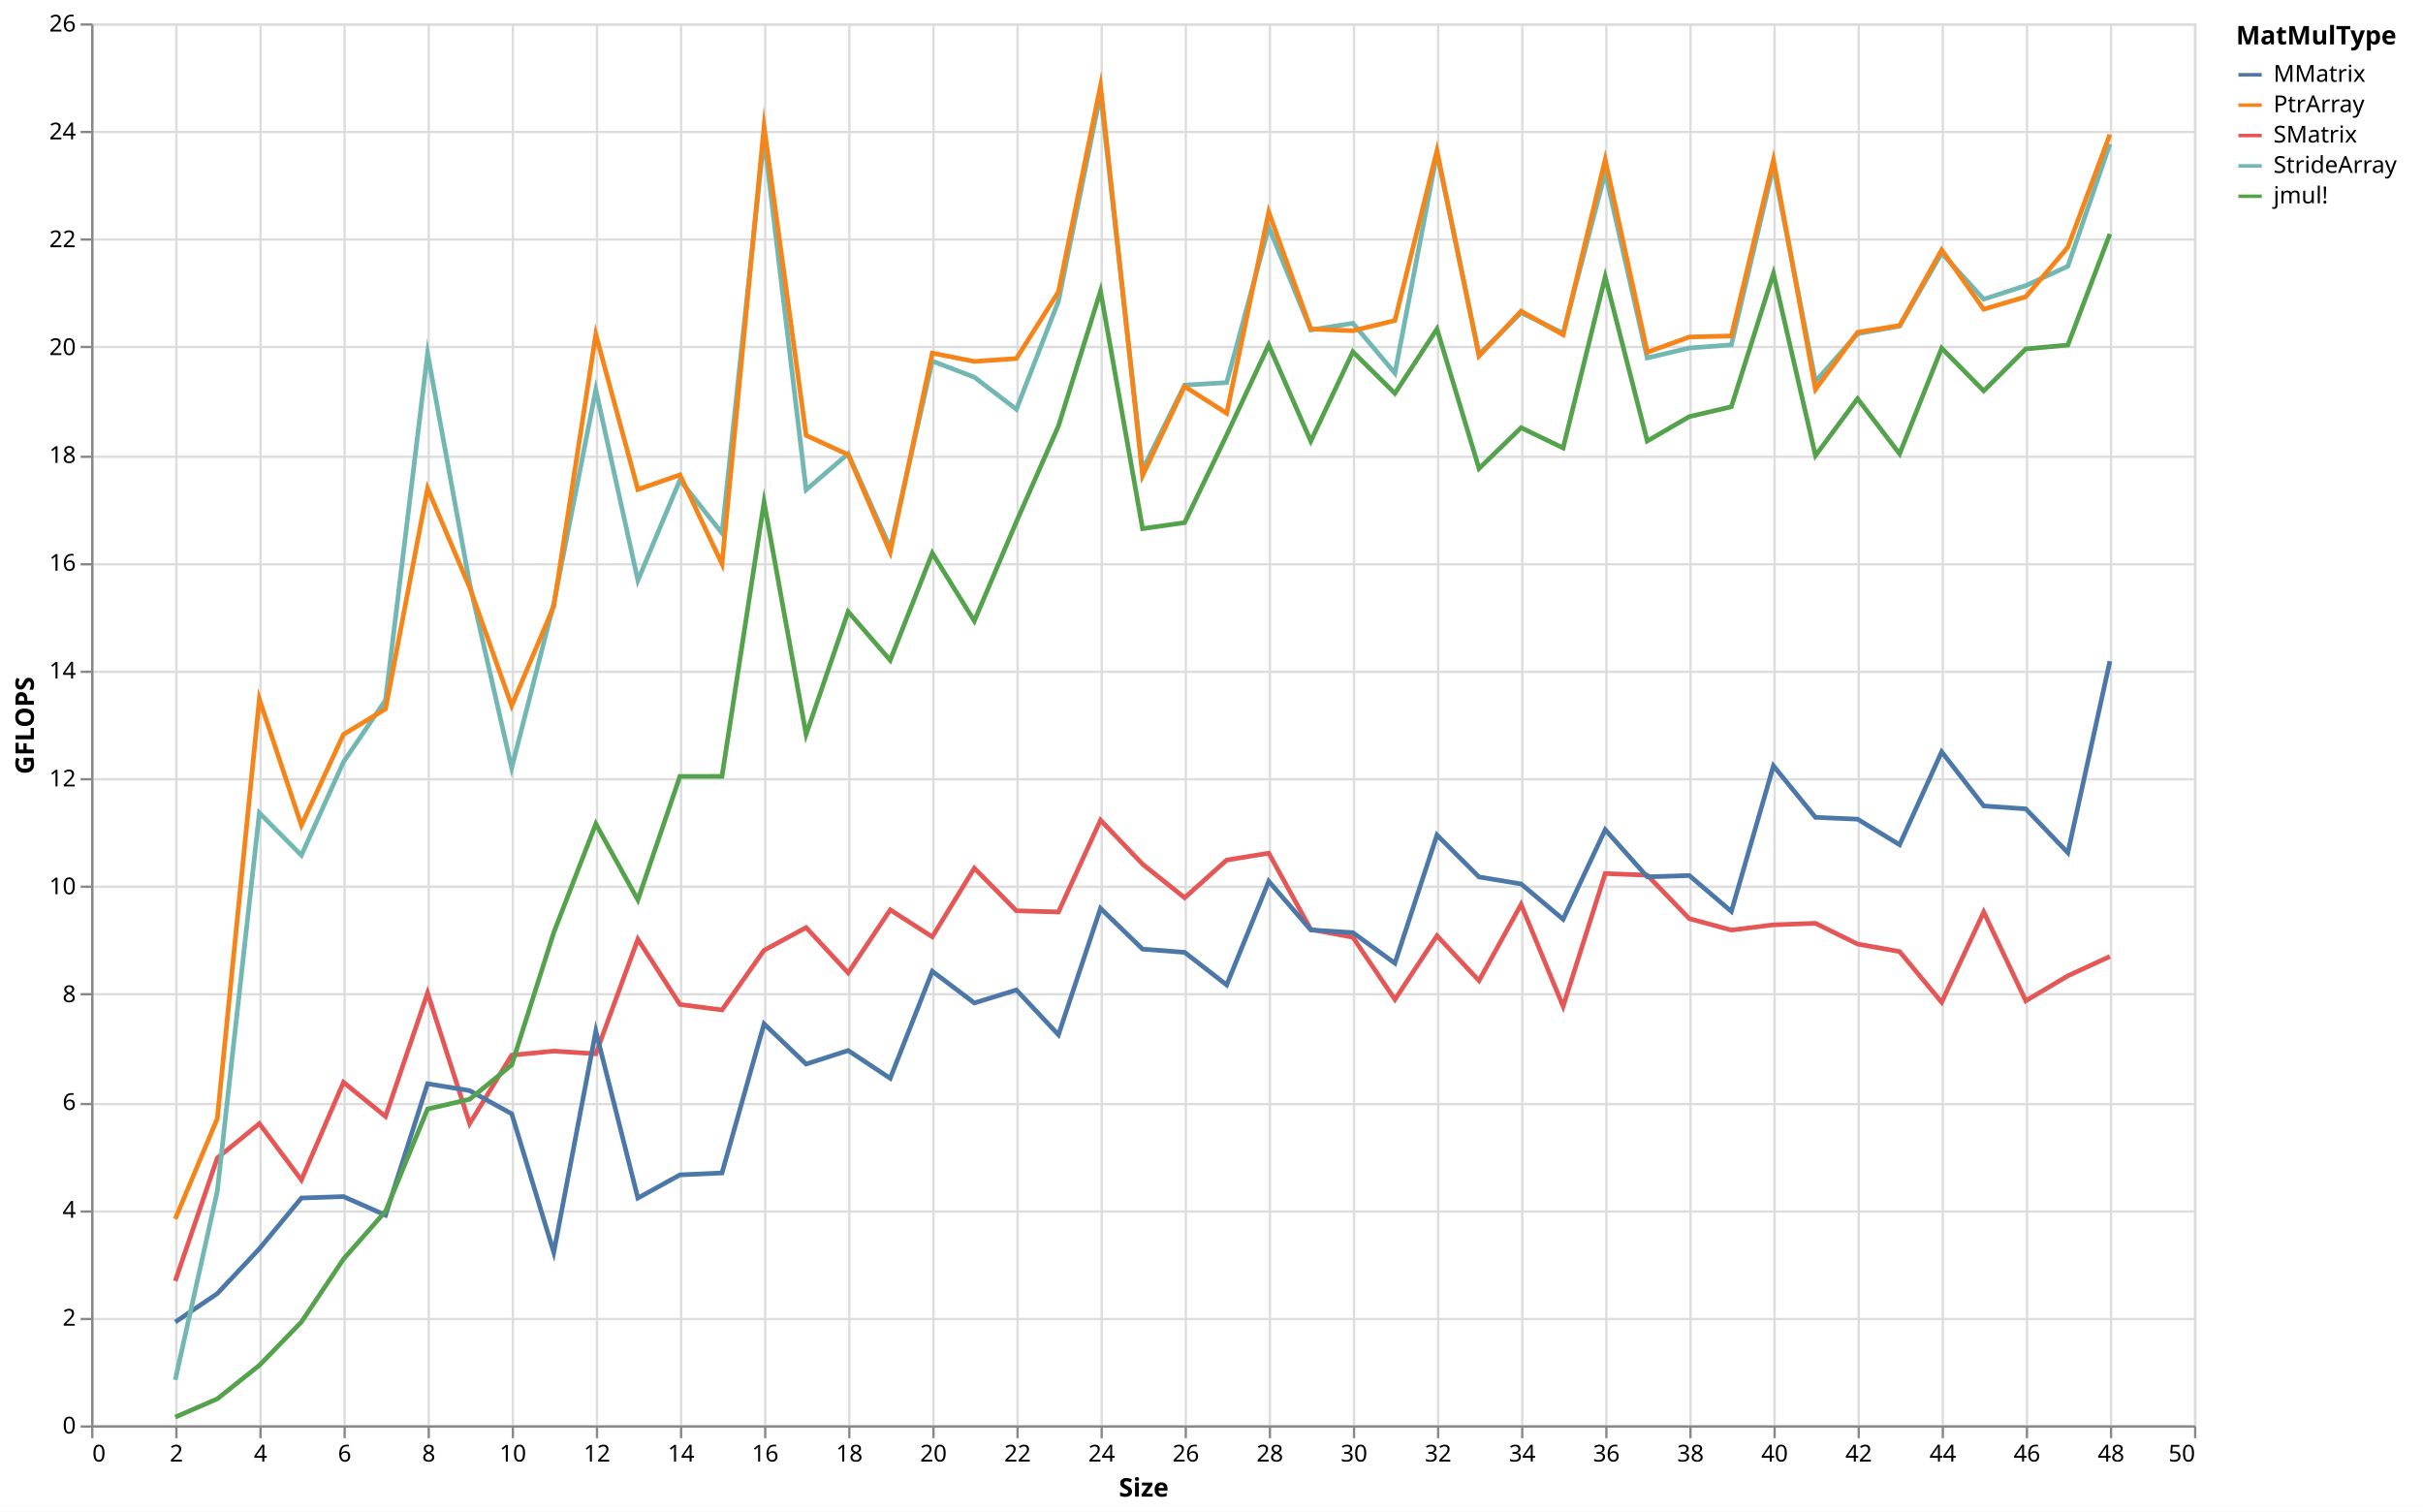
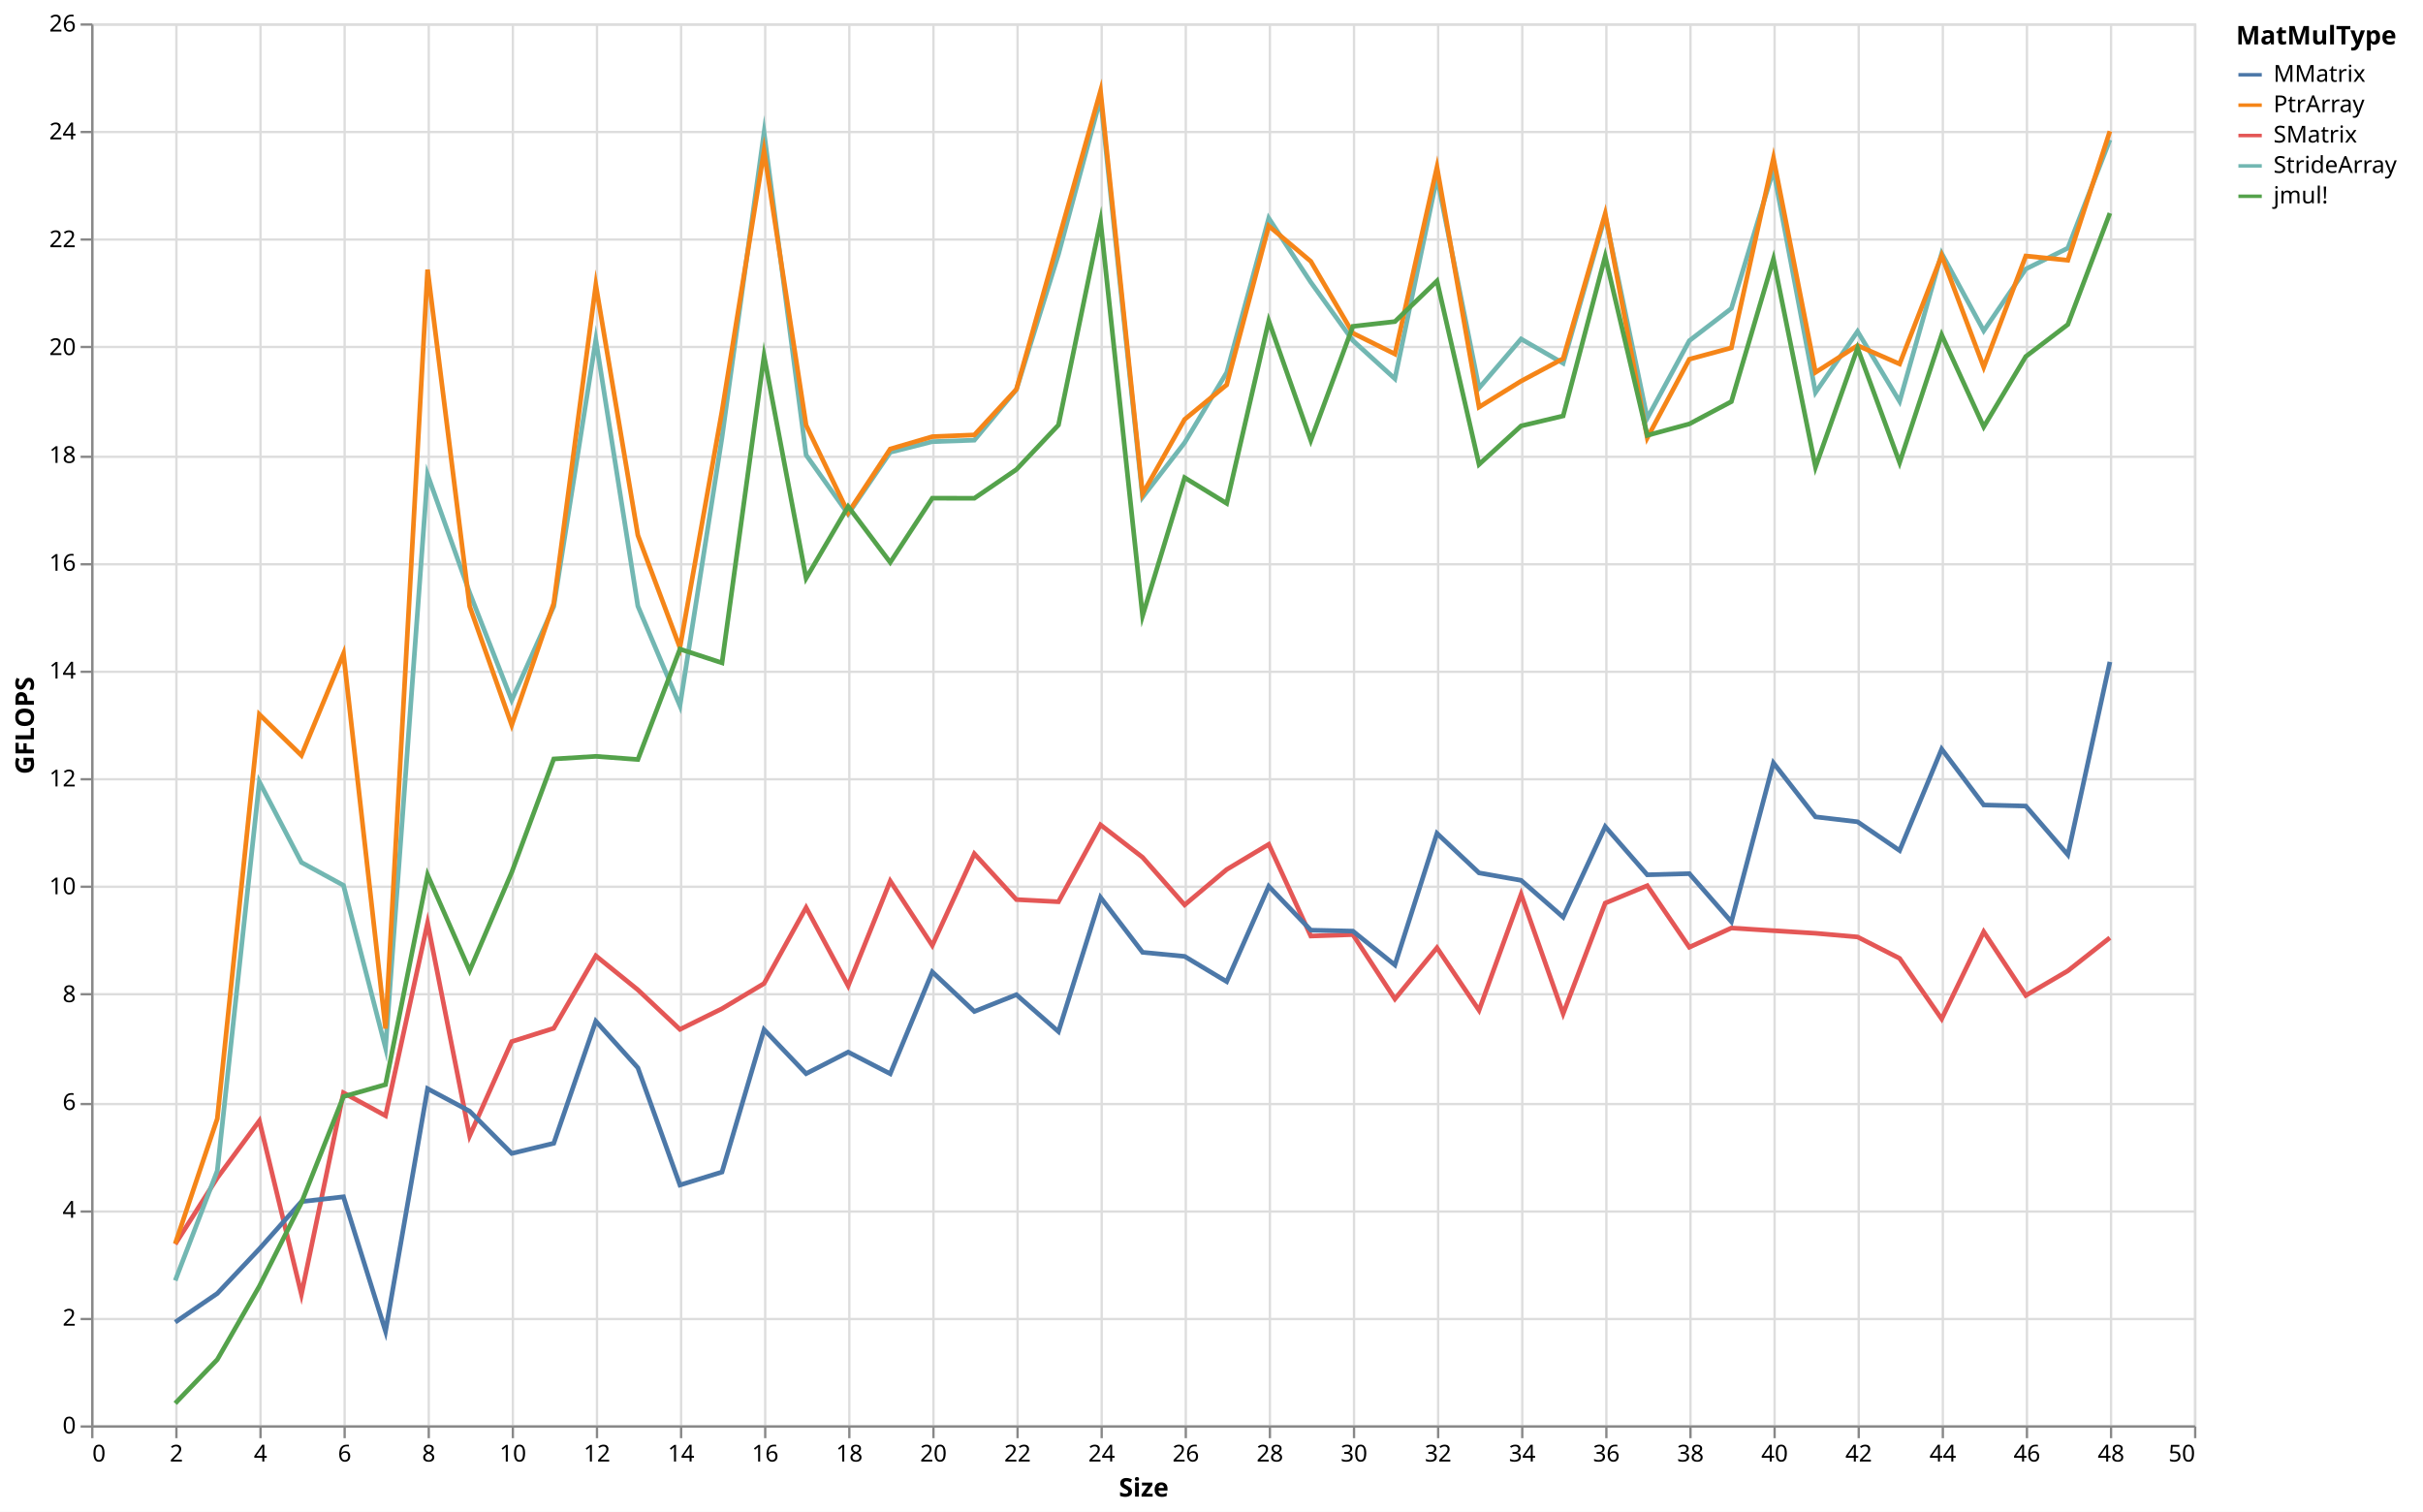
<svg xmlns="http://www.w3.org/2000/svg" class="marks" width="1037" height="647" viewBox="0 0 1037 647" version="1.1">
  <rect width="1037" height="647" fill="white" />
  <g fill="none" stroke-miterlimit="10" transform="translate(39,10)">
    <g class="mark-group role-frame root" role="graphics-object" aria-roledescription="group mark container">
      <g transform="translate(0,0)">
        <path class="background" aria-hidden="true" d="M0.5,0.5h900v600h-900Z" stroke="#ddd" />
        <g>
          <g class="mark-group role-axis" aria-hidden="true">
            <g transform="translate(0.5,600.5)">
              <path class="background" aria-hidden="true" d="M0,0h0v0h0Z" pointer-events="none" />
              <g>
                <g class="mark-rule role-axis-grid" pointer-events="none">
                  <line transform="translate(0,-600)" x2="0" y2="600" stroke="#ddd" stroke-width="1" opacity="1" />
                  <line transform="translate(36,-600)" x2="0" y2="600" stroke="#ddd" stroke-width="1" opacity="1" />
                  <line transform="translate(72,-600)" x2="0" y2="600" stroke="#ddd" stroke-width="1" opacity="1" />
                  <line transform="translate(108,-600)" x2="0" y2="600" stroke="#ddd" stroke-width="1" opacity="1" />
                  <line transform="translate(144,-600)" x2="0" y2="600" stroke="#ddd" stroke-width="1" opacity="1" />
                  <line transform="translate(180,-600)" x2="0" y2="600" stroke="#ddd" stroke-width="1" opacity="1" />
                  <line transform="translate(216,-600)" x2="0" y2="600" stroke="#ddd" stroke-width="1" opacity="1" />
                  <line transform="translate(252,-600)" x2="0" y2="600" stroke="#ddd" stroke-width="1" opacity="1" />
                  <line transform="translate(288,-600)" x2="0" y2="600" stroke="#ddd" stroke-width="1" opacity="1" />
                  <line transform="translate(324,-600)" x2="0" y2="600" stroke="#ddd" stroke-width="1" opacity="1" />
                  <line transform="translate(360,-600)" x2="0" y2="600" stroke="#ddd" stroke-width="1" opacity="1" />
                  <line transform="translate(396,-600)" x2="0" y2="600" stroke="#ddd" stroke-width="1" opacity="1" />
                  <line transform="translate(432,-600)" x2="0" y2="600" stroke="#ddd" stroke-width="1" opacity="1" />
                  <line transform="translate(468,-600)" x2="0" y2="600" stroke="#ddd" stroke-width="1" opacity="1" />
                  <line transform="translate(504,-600)" x2="0" y2="600" stroke="#ddd" stroke-width="1" opacity="1" />
                  <line transform="translate(540,-600)" x2="0" y2="600" stroke="#ddd" stroke-width="1" opacity="1" />
                  <line transform="translate(576,-600)" x2="0" y2="600" stroke="#ddd" stroke-width="1" opacity="1" />
                  <line transform="translate(612,-600)" x2="0" y2="600" stroke="#ddd" stroke-width="1" opacity="1" />
                  <line transform="translate(648,-600)" x2="0" y2="600" stroke="#ddd" stroke-width="1" opacity="1" />
                  <line transform="translate(684,-600)" x2="0" y2="600" stroke="#ddd" stroke-width="1" opacity="1" />
                  <line transform="translate(720,-600)" x2="0" y2="600" stroke="#ddd" stroke-width="1" opacity="1" />
                  <line transform="translate(756,-600)" x2="0" y2="600" stroke="#ddd" stroke-width="1" opacity="1" />
                  <line transform="translate(792,-600)" x2="0" y2="600" stroke="#ddd" stroke-width="1" opacity="1" />
                  <line transform="translate(828,-600)" x2="0" y2="600" stroke="#ddd" stroke-width="1" opacity="1" />
                  <line transform="translate(864,-600)" x2="0" y2="600" stroke="#ddd" stroke-width="1" opacity="1" />
                  <line transform="translate(900,-600)" x2="0" y2="600" stroke="#ddd" stroke-width="1" opacity="1" />
                </g>
              </g>
              <path class="foreground" aria-hidden="true" d="" pointer-events="none" display="none" />
            </g>
          </g>
          <g class="mark-group role-axis" aria-hidden="true">
            <g transform="translate(0.5,0.5)">
              <path class="background" aria-hidden="true" d="M0,0h0v0h0Z" pointer-events="none" />
              <g>
                <g class="mark-rule role-axis-grid" pointer-events="none">
                  <line transform="translate(0,600)" x2="900" y2="0" stroke="#ddd" stroke-width="1" opacity="1" />
                  <line transform="translate(0,554)" x2="900" y2="0" stroke="#ddd" stroke-width="1" opacity="1" />
                  <line transform="translate(0,508)" x2="900" y2="0" stroke="#ddd" stroke-width="1" opacity="1" />
                  <line transform="translate(0,462)" x2="900" y2="0" stroke="#ddd" stroke-width="1" opacity="1" />
                  <line transform="translate(0,415)" x2="900" y2="0" stroke="#ddd" stroke-width="1" opacity="1" />
                  <line transform="translate(0,369)" x2="900" y2="0" stroke="#ddd" stroke-width="1" opacity="1" />
                  <line transform="translate(0,323)" x2="900" y2="0" stroke="#ddd" stroke-width="1" opacity="1" />
                  <line transform="translate(0,277)" x2="900" y2="0" stroke="#ddd" stroke-width="1" opacity="1" />
                  <line transform="translate(0,231)" x2="900" y2="0" stroke="#ddd" stroke-width="1" opacity="1" />
                  <line transform="translate(0,185)" x2="900" y2="0" stroke="#ddd" stroke-width="1" opacity="1" />
                  <line transform="translate(0,138)" x2="900" y2="0" stroke="#ddd" stroke-width="1" opacity="1" />
                  <line transform="translate(0,92)" x2="900" y2="0" stroke="#ddd" stroke-width="1" opacity="1" />
                  <line transform="translate(0,46)" x2="900" y2="0" stroke="#ddd" stroke-width="1" opacity="1" />
                  <line transform="translate(0,0)" x2="900" y2="0" stroke="#ddd" stroke-width="1" opacity="1" />
                </g>
              </g>
              <path class="foreground" aria-hidden="true" d="" pointer-events="none" display="none" />
            </g>
          </g>
          <g class="mark-group role-axis" role="graphics-symbol" aria-roledescription="axis" aria-label="X-axis titled 'Size' for a linear scale with values from 0 to 50">
            <g transform="translate(0.5,600.5)">
              <path class="background" aria-hidden="true" d="M0,0h0v0h0Z" pointer-events="none" />
              <g>
                <g class="mark-rule role-axis-tick" pointer-events="none">
                  <line transform="translate(0,0)" x2="0" y2="5" stroke="#888" stroke-width="1" opacity="1" />
                  <line transform="translate(36,0)" x2="0" y2="5" stroke="#888" stroke-width="1" opacity="1" />
                  <line transform="translate(72,0)" x2="0" y2="5" stroke="#888" stroke-width="1" opacity="1" />
                  <line transform="translate(108,0)" x2="0" y2="5" stroke="#888" stroke-width="1" opacity="1" />
                  <line transform="translate(144,0)" x2="0" y2="5" stroke="#888" stroke-width="1" opacity="1" />
                  <line transform="translate(180,0)" x2="0" y2="5" stroke="#888" stroke-width="1" opacity="1" />
                  <line transform="translate(216,0)" x2="0" y2="5" stroke="#888" stroke-width="1" opacity="1" />
                  <line transform="translate(252,0)" x2="0" y2="5" stroke="#888" stroke-width="1" opacity="1" />
                  <line transform="translate(288,0)" x2="0" y2="5" stroke="#888" stroke-width="1" opacity="1" />
                  <line transform="translate(324,0)" x2="0" y2="5" stroke="#888" stroke-width="1" opacity="1" />
                  <line transform="translate(360,0)" x2="0" y2="5" stroke="#888" stroke-width="1" opacity="1" />
                  <line transform="translate(396,0)" x2="0" y2="5" stroke="#888" stroke-width="1" opacity="1" />
                  <line transform="translate(432,0)" x2="0" y2="5" stroke="#888" stroke-width="1" opacity="1" />
                  <line transform="translate(468,0)" x2="0" y2="5" stroke="#888" stroke-width="1" opacity="1" />
                  <line transform="translate(504,0)" x2="0" y2="5" stroke="#888" stroke-width="1" opacity="1" />
                  <line transform="translate(540,0)" x2="0" y2="5" stroke="#888" stroke-width="1" opacity="1" />
                  <line transform="translate(576,0)" x2="0" y2="5" stroke="#888" stroke-width="1" opacity="1" />
                  <line transform="translate(612,0)" x2="0" y2="5" stroke="#888" stroke-width="1" opacity="1" />
                  <line transform="translate(648,0)" x2="0" y2="5" stroke="#888" stroke-width="1" opacity="1" />
                  <line transform="translate(684,0)" x2="0" y2="5" stroke="#888" stroke-width="1" opacity="1" />
                  <line transform="translate(720,0)" x2="0" y2="5" stroke="#888" stroke-width="1" opacity="1" />
                  <line transform="translate(756,0)" x2="0" y2="5" stroke="#888" stroke-width="1" opacity="1" />
                  <line transform="translate(792,0)" x2="0" y2="5" stroke="#888" stroke-width="1" opacity="1" />
                  <line transform="translate(828,0)" x2="0" y2="5" stroke="#888" stroke-width="1" opacity="1" />
                  <line transform="translate(864,0)" x2="0" y2="5" stroke="#888" stroke-width="1" opacity="1" />
                  <line transform="translate(900,0)" x2="0" y2="5" stroke="#888" stroke-width="1" opacity="1" />
                </g>
                <g class="mark-text role-axis-label" pointer-events="none">
                  <text text-anchor="start" transform="translate(0,15)" font-family="sans-serif" font-size="10px" fill="#000" opacity="1">0</text>
                  <text text-anchor="middle" transform="translate(36,15)" font-family="sans-serif" font-size="10px" fill="#000" opacity="1">2</text>
                  <text text-anchor="middle" transform="translate(72,15)" font-family="sans-serif" font-size="10px" fill="#000" opacity="1">4</text>
                  <text text-anchor="middle" transform="translate(108,15)" font-family="sans-serif" font-size="10px" fill="#000" opacity="1">6</text>
                  <text text-anchor="middle" transform="translate(144,15)" font-family="sans-serif" font-size="10px" fill="#000" opacity="1">8</text>
                  <text text-anchor="middle" transform="translate(180,15)" font-family="sans-serif" font-size="10px" fill="#000" opacity="1">10</text>
                  <text text-anchor="middle" transform="translate(216,15)" font-family="sans-serif" font-size="10px" fill="#000" opacity="1">12</text>
                  <text text-anchor="middle" transform="translate(252,15)" font-family="sans-serif" font-size="10px" fill="#000" opacity="1">14</text>
                  <text text-anchor="middle" transform="translate(288,15)" font-family="sans-serif" font-size="10px" fill="#000" opacity="1">16</text>
                  <text text-anchor="middle" transform="translate(324,15)" font-family="sans-serif" font-size="10px" fill="#000" opacity="1">18</text>
                  <text text-anchor="middle" transform="translate(360,15)" font-family="sans-serif" font-size="10px" fill="#000" opacity="1">20</text>
                  <text text-anchor="middle" transform="translate(396,15)" font-family="sans-serif" font-size="10px" fill="#000" opacity="1">22</text>
                  <text text-anchor="middle" transform="translate(432,15)" font-family="sans-serif" font-size="10px" fill="#000" opacity="1">24</text>
                  <text text-anchor="middle" transform="translate(468,15)" font-family="sans-serif" font-size="10px" fill="#000" opacity="1">26</text>
                  <text text-anchor="middle" transform="translate(504,15)" font-family="sans-serif" font-size="10px" fill="#000" opacity="1">28</text>
                  <text text-anchor="middle" transform="translate(540,15)" font-family="sans-serif" font-size="10px" fill="#000" opacity="1">30</text>
                  <text text-anchor="middle" transform="translate(576,15)" font-family="sans-serif" font-size="10px" fill="#000" opacity="1">32</text>
                  <text text-anchor="middle" transform="translate(612,15)" font-family="sans-serif" font-size="10px" fill="#000" opacity="1">34</text>
                  <text text-anchor="middle" transform="translate(648,15)" font-family="sans-serif" font-size="10px" fill="#000" opacity="1">36</text>
                  <text text-anchor="middle" transform="translate(684,15)" font-family="sans-serif" font-size="10px" fill="#000" opacity="1">38</text>
                  <text text-anchor="middle" transform="translate(720,15)" font-family="sans-serif" font-size="10px" fill="#000" opacity="1">40</text>
                  <text text-anchor="middle" transform="translate(756,15)" font-family="sans-serif" font-size="10px" fill="#000" opacity="1">42</text>
                  <text text-anchor="middle" transform="translate(792,15)" font-family="sans-serif" font-size="10px" fill="#000" opacity="1">44</text>
                  <text text-anchor="middle" transform="translate(828,15)" font-family="sans-serif" font-size="10px" fill="#000" opacity="1">46</text>
                  <text text-anchor="middle" transform="translate(864,15)" font-family="sans-serif" font-size="10px" fill="#000" opacity="1">48</text>
                  <text text-anchor="end" transform="translate(900,15)" font-family="sans-serif" font-size="10px" fill="#000" opacity="1">50</text>
                </g>
                <g class="mark-rule role-axis-domain" pointer-events="none">
                  <line transform="translate(0,0)" x2="900" y2="0" stroke="#888" stroke-width="1" opacity="1" />
                </g>
                <g class="mark-text role-axis-title" pointer-events="none">
                  <text text-anchor="middle" transform="translate(450,30)" font-family="sans-serif" font-size="11px" font-weight="bold" fill="#000" opacity="1">Size</text>
                </g>
              </g>
              <path class="foreground" aria-hidden="true" d="" pointer-events="none" display="none" />
            </g>
          </g>
          <g class="mark-group role-axis" role="graphics-symbol" aria-roledescription="axis" aria-label="Y-axis titled 'GFLOPS' for a linear scale with values from 0 to 26">
            <g transform="translate(0.5,0.5)">
              <path class="background" aria-hidden="true" d="M0,0h0v0h0Z" pointer-events="none" />
              <g>
                <g class="mark-rule role-axis-tick" pointer-events="none">
                  <line transform="translate(0,600)" x2="-5" y2="0" stroke="#888" stroke-width="1" opacity="1" />
                  <line transform="translate(0,554)" x2="-5" y2="0" stroke="#888" stroke-width="1" opacity="1" />
                  <line transform="translate(0,508)" x2="-5" y2="0" stroke="#888" stroke-width="1" opacity="1" />
                  <line transform="translate(0,462)" x2="-5" y2="0" stroke="#888" stroke-width="1" opacity="1" />
                  <line transform="translate(0,415)" x2="-5" y2="0" stroke="#888" stroke-width="1" opacity="1" />
                  <line transform="translate(0,369)" x2="-5" y2="0" stroke="#888" stroke-width="1" opacity="1" />
                  <line transform="translate(0,323)" x2="-5" y2="0" stroke="#888" stroke-width="1" opacity="1" />
                  <line transform="translate(0,277)" x2="-5" y2="0" stroke="#888" stroke-width="1" opacity="1" />
                  <line transform="translate(0,231)" x2="-5" y2="0" stroke="#888" stroke-width="1" opacity="1" />
                  <line transform="translate(0,185)" x2="-5" y2="0" stroke="#888" stroke-width="1" opacity="1" />
                  <line transform="translate(0,138)" x2="-5" y2="0" stroke="#888" stroke-width="1" opacity="1" />
                  <line transform="translate(0,92)" x2="-5" y2="0" stroke="#888" stroke-width="1" opacity="1" />
                  <line transform="translate(0,46)" x2="-5" y2="0" stroke="#888" stroke-width="1" opacity="1" />
                  <line transform="translate(0,0)" x2="-5" y2="0" stroke="#888" stroke-width="1" opacity="1" />
                </g>
                <g class="mark-text role-axis-label" pointer-events="none">
                  <text text-anchor="end" transform="translate(-7,603)" font-family="sans-serif" font-size="10px" fill="#000" opacity="1">0</text>
                  <text text-anchor="end" transform="translate(-7,556.8462)" font-family="sans-serif" font-size="10px" fill="#000" opacity="1">2</text>
                  <text text-anchor="end" transform="translate(-7,510.6923)" font-family="sans-serif" font-size="10px" fill="#000" opacity="1">4</text>
                  <text text-anchor="end" transform="translate(-7,464.5385)" font-family="sans-serif" font-size="10px" fill="#000" opacity="1">6</text>
                  <text text-anchor="end" transform="translate(-7,418.3846)" font-family="sans-serif" font-size="10px" fill="#000" opacity="1">8</text>
                  <text text-anchor="end" transform="translate(-7,372.2308)" font-family="sans-serif" font-size="10px" fill="#000" opacity="1">10</text>
                  <text text-anchor="end" transform="translate(-7,326.0769)" font-family="sans-serif" font-size="10px" fill="#000" opacity="1">12</text>
                  <text text-anchor="end" transform="translate(-7,279.9231)" font-family="sans-serif" font-size="10px" fill="#000" opacity="1">14</text>
                  <text text-anchor="end" transform="translate(-7,233.7692)" font-family="sans-serif" font-size="10px" fill="#000" opacity="1">16</text>
                  <text text-anchor="end" transform="translate(-7,187.6154)" font-family="sans-serif" font-size="10px" fill="#000" opacity="1">18</text>
                  <text text-anchor="end" transform="translate(-7,141.4615)" font-family="sans-serif" font-size="10px" fill="#000" opacity="1">20</text>
                  <text text-anchor="end" transform="translate(-7,95.30769)" font-family="sans-serif" font-size="10px" fill="#000" opacity="1">22</text>
                  <text text-anchor="end" transform="translate(-7,49.15385)" font-family="sans-serif" font-size="10px" fill="#000" opacity="1">24</text>
                  <text text-anchor="end" transform="translate(-7,3)" font-family="sans-serif" font-size="10px" fill="#000" opacity="1">26</text>
                </g>
                <g class="mark-rule role-axis-domain" pointer-events="none">
                  <line transform="translate(0,600)" x2="0" y2="-600" stroke="#888" stroke-width="1" opacity="1" />
                </g>
                <g class="mark-text role-axis-title" pointer-events="none">
                  <text text-anchor="middle" transform="translate(-23,300) rotate(-90) translate(0,-2)" font-family="sans-serif" font-size="11px" font-weight="bold" fill="#000" opacity="1">GFLOPS</text>
                </g>
              </g>
              <path class="foreground" aria-hidden="true" d="" pointer-events="none" display="none" />
            </g>
          </g>
          <g class="mark-group role-scope pathgroup" role="graphics-object" aria-roledescription="group mark container">
            <g transform="translate(0,0)">
              <path class="background" aria-hidden="true" d="M0,0h900v600h-900Z" />
              <g>
                <g class="mark-line role-mark marks" role="graphics-object" aria-roledescription="line mark container">
-                   <path aria-label="Size: 2; GFLOPS: 2.67648042824; MatMulType: SMatrix" role="graphics-symbol" aria-roledescription="line mark" d="M36,538.235L54,485.599L72,470.873L90,494.975L108,453.186L126,467.817L144,414.939L162,470.876L180,441.569L198,439.838L216,440.987L234,391.964L252,419.876L270,422.222L288,396.694L306,386.966L324,406.339L342,379.379L360,390.923L378,361.545L396,379.785L414,380.29L432,341.001L450,359.829L468,374.212L486,358.078L504,355.125L522,387.774L540,391.112L558,417.758L576,390.473L594,409.695L612,377.084L630,420.692L648,363.852L666,364.545L684,383.153L702,388.047L720,385.798L738,385.142L756,394.022L774,397.24L792,418.947L810,380.286L828,418.326L846,407.627L864,399.322" stroke="#e45756" stroke-width="2" />
-                 </g>
-               </g>
-               <path class="foreground" aria-hidden="true" d="" display="none" />
-             </g>
-             <g transform="translate(0,0)">
-               <path class="background" aria-hidden="true" d="M0,0h900v600h-900Z" />
-               <g>
-                 <g class="mark-line role-mark marks" role="graphics-object" aria-roledescription="line mark container">
-                   <path aria-label="Size: 2; GFLOPS: 1.91493949922; MatMulType: MMatrix" role="graphics-symbol" aria-roledescription="line mark" d="M36,555.809L54,543.599L72,524.429L90,502.708L108,502.097L126,510.048L144,453.796L162,456.747L180,466.684L198,525.96L216,431.316L234,502.724L252,492.809L270,491.984L288,428.171L306,445.378L324,439.589L342,451.492L360,405.668L378,419.226L396,413.674L414,432.84L432,378.743L450,396.191L468,397.573L486,411.52L504,367.172L522,388.001L540,389.139L558,402.225L576,347.356L594,365.307L612,368.308L630,383.425L648,345.075L666,365.254L684,364.698L702,380.061L720,317.767L738,339.798L756,340.578L774,351.52L792,311.762L810,334.919L828,336.174L846,354.919L864,272.972" stroke="#4c78a8" stroke-width="2" />
-                 </g>
-               </g>
-               <path class="foreground" aria-hidden="true" d="" display="none" />
-             </g>
-             <g transform="translate(0,0)">
-               <path class="background" aria-hidden="true" d="M0,0h900v600h-900Z" />
-               <g>
-                 <g class="mark-line role-mark marks" role="graphics-object" aria-roledescription="line mark container">
-                   <path aria-label="Size: 2; GFLOPS: 0.842459983151; MatMulType: StrideArray" role="graphics-symbol" aria-roledescription="line mark" d="M36,580.559L54,499.814L72,337.908L90,356.033L108,316.113L126,289.617L144,141.277L162,239.743L180,318.63L198,248.322L216,156.803L234,238.383L252,195.428L270,218.171L288,48.778L306,199.624L324,184.184L342,224.442L360,144.516L378,151.43L396,165.169L414,118.888L432,30.126L450,191.09L468,154.824L486,153.735L504,87.133L522,131.22L540,128.329L558,149.689L576,55.634L594,141.625L612,123.814L630,132.598L648,63.906L666,143.184L684,138.949L702,137.586L720,61.141L738,153.235L756,132.815L774,129.59L792,98.316L810,118.037L828,112.223L846,103.951L864,51.628" stroke="#72b7b2" stroke-width="2" />
-                 </g>
-               </g>
-               <path class="foreground" aria-hidden="true" d="" display="none" />
-             </g>
-             <g transform="translate(0,0)">
-               <path class="background" aria-hidden="true" d="M0,0h900v600h-900Z" />
-               <g>
-                 <g class="mark-line role-mark marks" role="graphics-object" aria-roledescription="line mark container">
-                   <path aria-label="Size: 2; GFLOPS: 3.82683568524; MatMulType: PtrArray" role="graphics-symbol" aria-roledescription="line mark" d="M36,511.688L54,468.722L72,289.216L90,343.223L108,304.309L126,293.385L144,199.043L162,241.405L180,292.036L198,249.485L216,133.146L234,199.485L252,193.228L270,231.353L288,44.206L306,176.337L324,184.608L342,226.324L360,141.103L378,144.689L396,143.435L414,114.898L432,26.747L450,193.556L468,155.385L486,166.88L504,80.746L522,130.807L540,131.541L558,127.177L576,54.522L594,142.368L612,123.157L630,133.275L648,58.344L666,140.761L684,134.229L702,133.78L720,58.54L738,156.628L756,132.24L774,129.303L792,96.952L810,122.343L828,116.995L846,95.809L864,47.592" stroke="#f58518" stroke-width="2" />
-                 </g>
-               </g>
-               <path class="foreground" aria-hidden="true" d="" display="none" />
-             </g>
-             <g transform="translate(0,0)">
-               <path class="background" aria-hidden="true" d="M0,0h900v600h-900Z" />
-               <g>
-                 <g class="mark-line role-mark marks" role="graphics-object" aria-roledescription="line mark container">
-                   <path aria-label="Size: 2; GFLOPS: 0.152370088204; MatMulType: jmul!" role="graphics-symbol" aria-roledescription="line mark" d="M36,596.484L54,588.654L72,574.322L90,555.752L108,528.854L126,508.404L144,464.637L162,460.444L180,445.761L198,389.104L216,342.588L234,375.144L252,322.292L270,322.265L288,204.898L306,304.339L324,251.782L342,272.568L360,226.704L378,255.77L396,213.278L414,172.312L432,114.584L450,216.244L468,213.673L486,176.153L504,137.6L522,178.795L540,140.541L558,158.349L576,130.794L594,190.505L612,173.04L630,181.715L648,108.479L666,178.744L684,168.302L702,164.072L720,107.049L738,184.96L756,160.624L774,184.218L792,139.017L810,157.287L828,139.332L846,137.691L864,90.136" stroke="#54a24b" stroke-width="2" />
+                   <path aria-label="Size: 2; GFLOPS: 3.36063852132; MatMulType: SMatrix" role="graphics-symbol" aria-roledescription="line mark" d="M36,522.447L54,494.077L72,469.695L90,543.949L108,457.692L126,467.495L144,384.981L162,476.114L180,435.759L198,430.073L216,399.053L234,413.618L252,430.54L270,421.683L288,410.909L306,378.409L324,411.875L342,367.04L360,394.621L378,355.376L396,374.99L414,375.916L432,343.006L450,356.905L468,377.265L486,362.117L504,351.339L522,390.59L540,389.974L558,417.528L576,395.612L594,422.372L612,372.721L630,423.805L648,376.507L666,369.035L684,395.382L702,387.157L720,388.3L738,389.41L756,390.987L774,400.155L792,426.06L810,388.761L828,416.027L846,405.487L864,391.323" stroke="#e45756" stroke-width="2" />
+                 </g>
+               </g>
+               <path class="foreground" aria-hidden="true" d="" display="none" />
+             </g>
+             <g transform="translate(0,0)">
+               <path class="background" aria-hidden="true" d="M0,0h900v600h-900Z" />
+               <g>
+                 <g class="mark-line role-mark marks" role="graphics-object" aria-roledescription="line mark container">
+                   <path aria-label="Size: 2; GFLOPS: 1.9131059246; MatMulType: MMatrix" role="graphics-symbol" aria-roledescription="line mark" d="M36,555.851L54,543.555L72,524.489L90,504.25L108,502.196L126,559.738L144,455.921L162,465.547L180,483.63L198,479.29L216,427.044L234,446.997L252,497.144L270,491.601L288,430.634L306,449.483L324,440.265L342,449.531L360,405.944L378,422.871L396,415.7L414,431.485L432,374.051L450,397.564L468,399.3L486,410.102L504,369.315L522,388.087L540,388.489L558,402.985L576,346.651L594,363.568L612,366.759L630,382.52L648,343.76L666,364.379L684,363.886L702,384.459L720,316.494L738,339.585L756,341.695L774,354.002L792,310.574L810,334.501L828,334.96L846,355.805L864,273.266" stroke="#4c78a8" stroke-width="2" />
+                 </g>
+               </g>
+               <path class="foreground" aria-hidden="true" d="" display="none" />
+             </g>
+             <g transform="translate(0,0)">
+               <path class="background" aria-hidden="true" d="M0,0h900v600h-900Z" />
+               <g>
+                 <g class="mark-line role-mark marks" role="graphics-object" aria-roledescription="line mark container">
+                   <path aria-label="Size: 2; GFLOPS: 2.68591572939; MatMulType: StrideArray" role="graphics-symbol" aria-roledescription="line mark" d="M36,538.017L54,491.027L72,324.576L90,359.091L108,368.901L126,438.47L144,193.17L162,243.669L180,289.662L198,249.491L216,135.432L234,249.392L252,292.05L270,177.186L288,46.754L306,184.728L324,210.021L342,183.559L360,179.011L378,178.387L396,156.697L414,98.836L432,32.003L450,202.779L468,179.449L486,149.432L504,83.393L522,110.801L540,135.729L558,152.091L576,65.908L594,156.071L612,135.073L630,145.466L648,82.438L666,168.971L684,135.808L702,122.004L720,62.725L738,157.953L756,131.839L774,161.792L792,98.444L810,131.565L828,105.13L846,96.18L864,49.855" stroke="#72b7b2" stroke-width="2" />
+                 </g>
+               </g>
+               <path class="foreground" aria-hidden="true" d="" display="none" />
+             </g>
+             <g transform="translate(0,0)">
+               <path class="background" aria-hidden="true" d="M0,0h900v600h-900Z" />
+               <g>
+                 <g class="mark-line role-mark marks" role="graphics-object" aria-roledescription="line mark container">
+                   <path aria-label="Size: 2; GFLOPS: 3.36913034323; MatMulType: PtrArray" role="graphics-symbol" aria-roledescription="line mark" d="M36,522.251L54,468.75L72,295.753L90,313.293L108,269.752L126,430.202L144,105.387L162,249.508L180,300.309L198,248.197L216,111.989L234,219.098L252,267.163L270,165.982L288,54.577L306,171.984L324,209.455L342,182.151L360,176.877L378,176.13L396,156.617L414,92.725L432,28.902L450,201.374L468,169.495L486,154.683L504,86.691L522,101.853L540,132.575L558,141.507L576,61.556L594,164.221L612,153.098L630,143.489L648,81.477L666,177.399L684,143.739L702,138.871L720,57.678L738,149.358L756,137.881L774,145.754L792,99.386L810,147.134L828,99.562L846,101.37L864,46.154" stroke="#f58518" stroke-width="2" />
+                 </g>
+               </g>
+               <path class="foreground" aria-hidden="true" d="" display="none" />
+             </g>
+             <g transform="translate(0,0)">
+               <path class="background" aria-hidden="true" d="M0,0h900v600h-900Z" />
+               <g>
+                 <g class="mark-line role-mark marks" role="graphics-object" aria-roledescription="line mark container">
+                   <path aria-label="Size: 2; GFLOPS: 0.408565023577; MatMulType: jmul!" role="graphics-symbol" aria-roledescription="line mark" d="M36,590.572L54,571.846L72,540.468L90,504.719L108,459.289L126,454.165L144,364.437L162,405.384L180,363.343L198,314.806L216,313.69L234,315.036L252,267.801L270,273.674L288,142.35L306,237.479L324,206.771L342,230.682L360,203.205L378,203.239L396,190.939L414,171.889L432,84.586L450,253.532L468,194.42L486,205.424L504,127.317L522,178.48L540,129.674L558,127.628L576,110.243L594,188.748L612,172.278L630,168.005L648,99.735L666,176.314L684,171.432L702,161.868L720,100.871L738,189.91L756,138.972L774,187.984L792,133.308L810,172.671L828,142.569L846,128.873L864,81.223" stroke="#54a24b" stroke-width="2" />
                </g>
              </g>
              <path class="foreground" aria-hidden="true" d="" display="none" />
            </g>
          </g>
          <g class="mark-group role-legend" role="graphics-symbol" aria-roledescription="legend" aria-label="Symbol legend titled 'MatMulType' for stroke color with 5 values: MMatrix, PtrArray, SMatrix, StrideArray, jmul!">
            <g transform="translate(918,0)">
              <path class="background" aria-hidden="true" d="M0,0h75v79h-75Z" pointer-events="none" />
              <g>
                <g class="mark-group role-legend-entry">
                  <g transform="translate(0,16)">
                    <path class="background" aria-hidden="true" d="M0,0h0v0h0Z" pointer-events="none" />
                    <g>
                      <g class="mark-group role-scope" role="graphics-object" aria-roledescription="group mark container">
                        <g transform="translate(0,0)">
                          <path class="background" aria-hidden="true" d="M0,0h72v11h-72Z" pointer-events="none" opacity="1" />
                          <g>
                            <g class="mark-symbol role-legend-symbol" pointer-events="none">
                              <path transform="translate(6,6)" d="M-5,0L5,0" stroke="#4c78a8" stroke-width="1.5" opacity="1" />
                            </g>
                            <g class="mark-text role-legend-label" pointer-events="none">
                              <text text-anchor="start" transform="translate(16,9)" font-family="sans-serif" font-size="10px" fill="#000" opacity="1">MMatrix</text>
                            </g>
                          </g>
                          <path class="foreground" aria-hidden="true" d="" pointer-events="none" display="none" />
                        </g>
                        <g transform="translate(0,13)">
                          <path class="background" aria-hidden="true" d="M0,0h72v11h-72Z" pointer-events="none" opacity="1" />
                          <g>
                            <g class="mark-symbol role-legend-symbol" pointer-events="none">
                              <path transform="translate(6,6)" d="M-5,0L5,0" stroke="#f58518" stroke-width="1.5" opacity="1" />
                            </g>
                            <g class="mark-text role-legend-label" pointer-events="none">
                              <text text-anchor="start" transform="translate(16,9)" font-family="sans-serif" font-size="10px" fill="#000" opacity="1">PtrArray</text>
                            </g>
                          </g>
                          <path class="foreground" aria-hidden="true" d="" pointer-events="none" display="none" />
                        </g>
                        <g transform="translate(0,26)">
                          <path class="background" aria-hidden="true" d="M0,0h72v11h-72Z" pointer-events="none" opacity="1" />
                          <g>
                            <g class="mark-symbol role-legend-symbol" pointer-events="none">
                              <path transform="translate(6,6)" d="M-5,0L5,0" stroke="#e45756" stroke-width="1.5" opacity="1" />
                            </g>
                            <g class="mark-text role-legend-label" pointer-events="none">
                              <text text-anchor="start" transform="translate(16,9)" font-family="sans-serif" font-size="10px" fill="#000" opacity="1">SMatrix</text>
                            </g>
                          </g>
                          <path class="foreground" aria-hidden="true" d="" pointer-events="none" display="none" />
                        </g>
                        <g transform="translate(0,39)">
                          <path class="background" aria-hidden="true" d="M0,0h72v11h-72Z" pointer-events="none" opacity="1" />
                          <g>
                            <g class="mark-symbol role-legend-symbol" pointer-events="none">
                              <path transform="translate(6,6)" d="M-5,0L5,0" stroke="#72b7b2" stroke-width="1.5" opacity="1" />
                            </g>
                            <g class="mark-text role-legend-label" pointer-events="none">
                              <text text-anchor="start" transform="translate(16,9)" font-family="sans-serif" font-size="10px" fill="#000" opacity="1">StrideArray</text>
                            </g>
                          </g>
                          <path class="foreground" aria-hidden="true" d="" pointer-events="none" display="none" />
                        </g>
                        <g transform="translate(0,52)">
                          <path class="background" aria-hidden="true" d="M0,0h72v11h-72Z" pointer-events="none" opacity="1" />
                          <g>
                            <g class="mark-symbol role-legend-symbol" pointer-events="none">
                              <path transform="translate(6,6)" d="M-5,0L5,0" stroke="#54a24b" stroke-width="1.5" opacity="1" />
                            </g>
                            <g class="mark-text role-legend-label" pointer-events="none">
                              <text text-anchor="start" transform="translate(16,9)" font-family="sans-serif" font-size="10px" fill="#000" opacity="1">jmul!</text>
                            </g>
                          </g>
                          <path class="foreground" aria-hidden="true" d="" pointer-events="none" display="none" />
                        </g>
                      </g>
                    </g>
                    <path class="foreground" aria-hidden="true" d="" pointer-events="none" display="none" />
                  </g>
                </g>
                <g class="mark-text role-legend-title" pointer-events="none">
                  <text text-anchor="start" transform="translate(0,9)" font-family="sans-serif" font-size="11px" font-weight="bold" fill="#000" opacity="1">MatMulType</text>
                </g>
              </g>
              <path class="foreground" aria-hidden="true" d="" pointer-events="none" display="none" />
            </g>
          </g>
        </g>
        <path class="foreground" aria-hidden="true" d="" display="none" />
      </g>
    </g>
  </g>
</svg>
